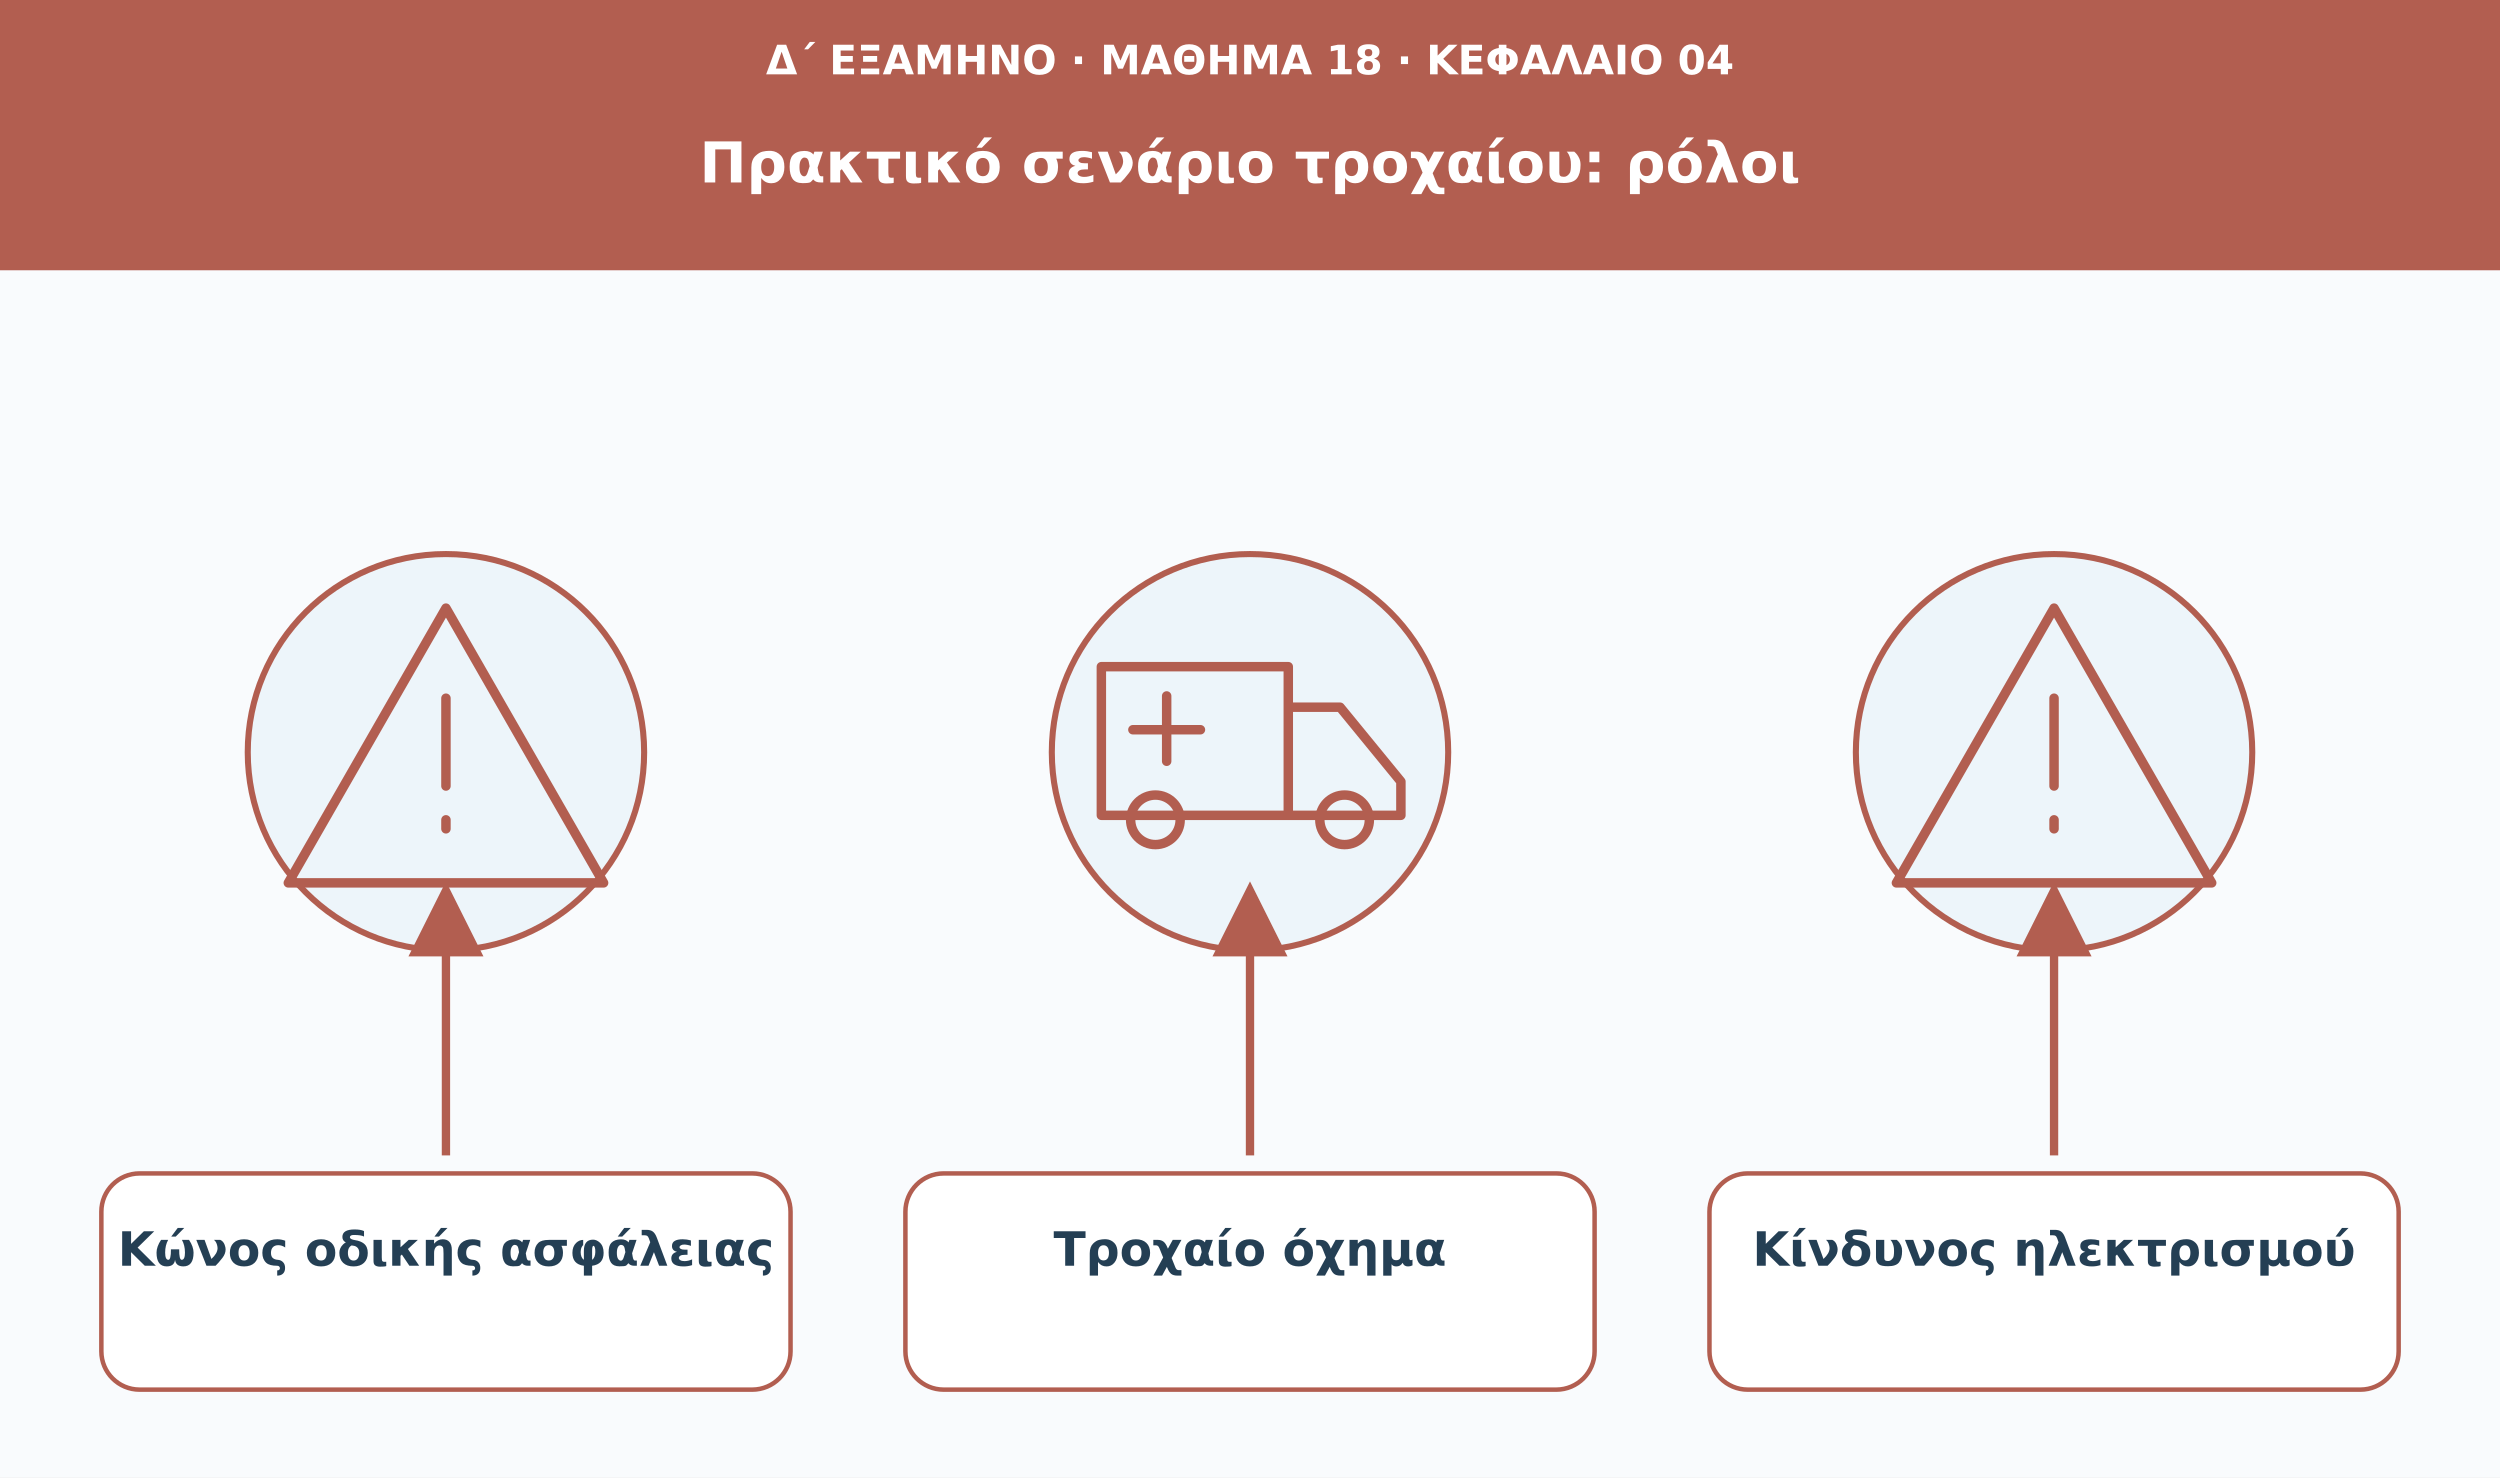
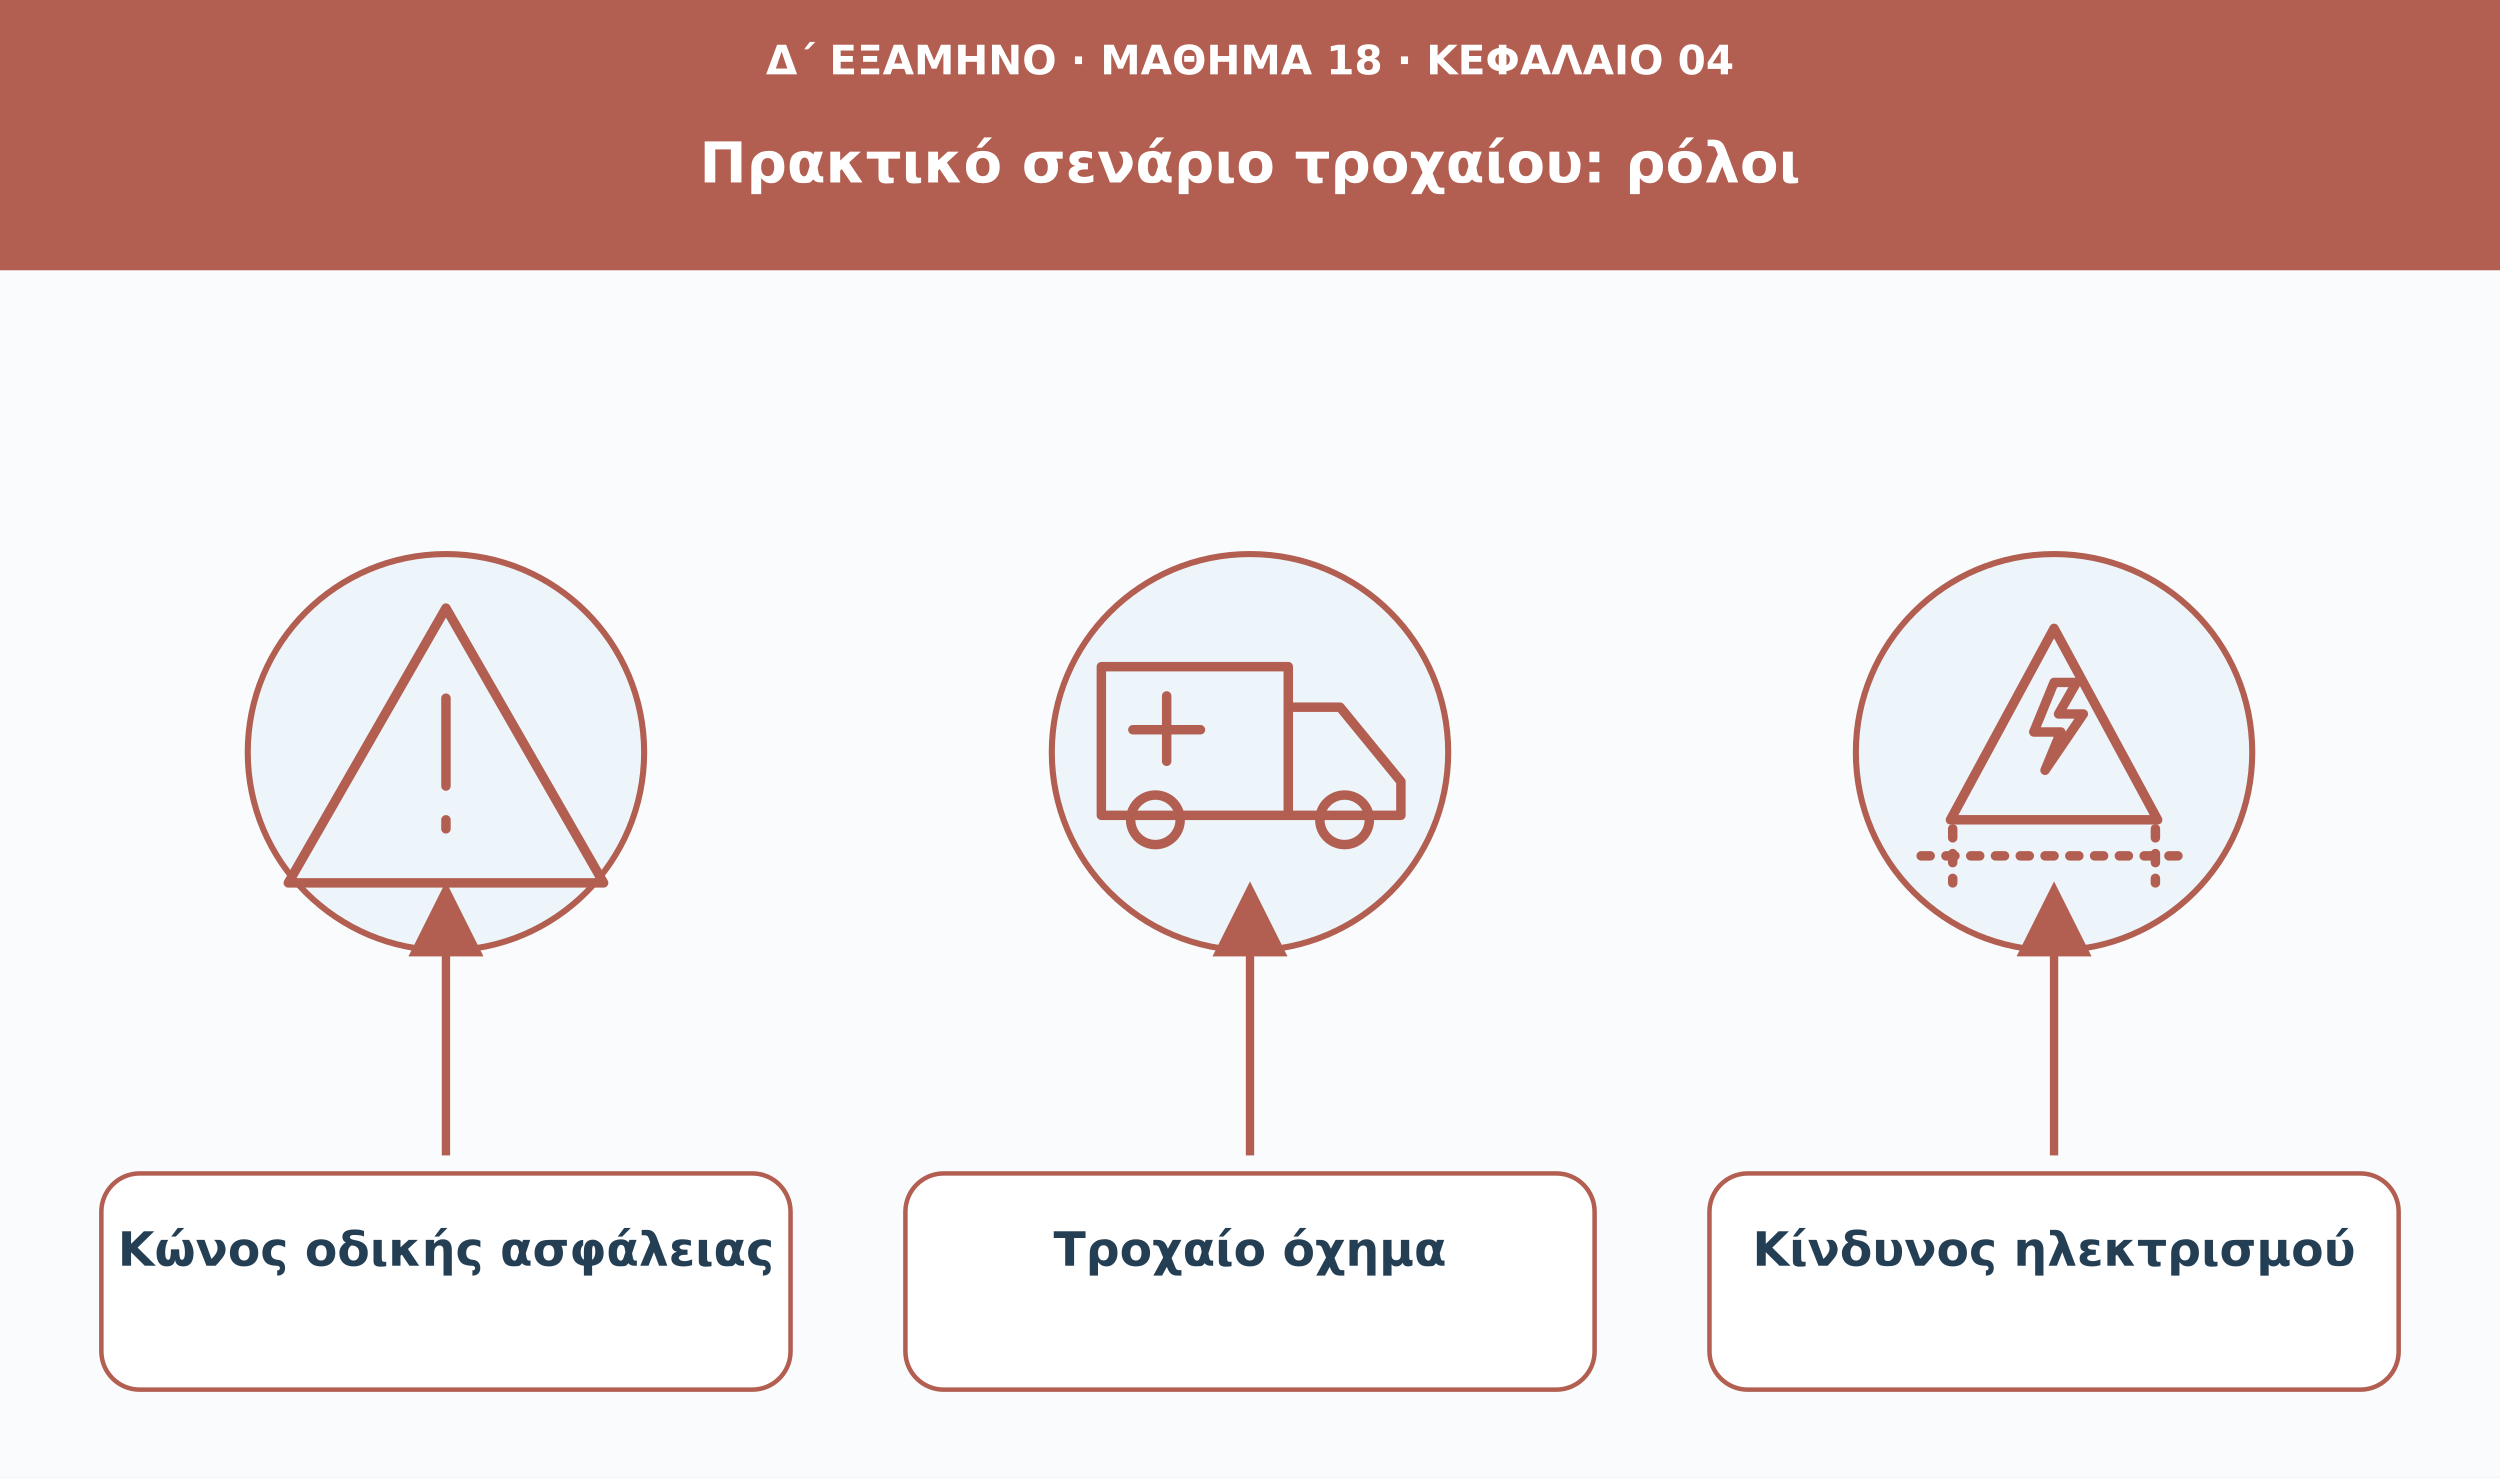
<svg xmlns="http://www.w3.org/2000/svg" viewBox="0 0 1110 656" role="img" aria-labelledby="t d">
  <defs>
    <marker id="arrow" viewBox="0 0 10 10" markerWidth="9" markerHeight="9" refX="8" refY="5" orient="auto">
      <path d="M0 0L10 5L0 10Z" fill="#b25e50" />
    </marker>
  </defs>
  <rect width="1110" height="656" fill="#f9fbfd" />
  <rect width="1110" height="120" fill="#b25e50" />
  <text x="555" y="33" font-family="DejaVu Sans,Arial,sans-serif" font-size="18" fill="#ffffff" font-weight="680" text-anchor="middle">Δ΄ ΕΞΑΜΗΝΟ · ΜΑΘΗΜΑ 18 · ΚΕΦΑΛΑΙΟ 04</text>
  <text x="555" y="81" font-family="DejaVu Sans,Arial,sans-serif" font-size="25" fill="#ffffff" font-weight="750" text-anchor="middle">Πρακτικό σενάριο τροχαίου: ρόλοι</text>
  <circle cx="198" cy="334" r="88" fill="#edf5fa" stroke="#b25e50" stroke-width="2.7" />
  <g transform="translate(198 334)" fill="none" stroke="#b25e50" stroke-width="4.2" stroke-linecap="round" stroke-linejoin="round">
    <path d="M0-64L70 58H-70Z" />
    <path d="M0-24v39m0 15v4" />
  </g>
  <path d="M198 513L198 398" stroke="#b25e50" stroke-width="3.7" marker-end="url(#arrow)" />
  <rect x="45" y="521" width="306" height="96" rx="17" fill="#fff" stroke="#b25e50" stroke-width="2" />
  <text x="198" y="562" font-family="DejaVu Sans,Arial,sans-serif" font-size="21" fill="#243f54" font-weight="700" text-anchor="middle">Κώνος οδικής ασφάλειας</text>
  <circle cx="555" cy="334" r="88" fill="#edf5fa" stroke="#b25e50" stroke-width="2.7" />
  <g transform="translate(555 334)" fill="none" stroke="#b25e50" stroke-width="4.2" stroke-linecap="round" stroke-linejoin="round">
    <path d="M-66-38h83v66h-83Zm83 18h23l27 33v15H17" />
    <circle cx="-42" cy="30" r="11" />
    <circle cx="42" cy="30" r="11" />
    <path d="M-37-25v29m-15-14h30" />
  </g>
  <path d="M555 513L555 398" stroke="#b25e50" stroke-width="3.7" marker-end="url(#arrow)" />
  <rect x="402" y="521" width="306" height="96" rx="17" fill="#fff" stroke="#b25e50" stroke-width="2" />
  <text x="555" y="562" font-family="DejaVu Sans,Arial,sans-serif" font-size="21" fill="#243f54" font-weight="700" text-anchor="middle">Τροχαίο όχημα</text>
  <circle cx="912" cy="334" r="88" fill="#edf5fa" stroke="#b25e50" stroke-width="2.7" />
  <g transform="translate(912 334)" fill="none" stroke="#b25e50" stroke-width="4.2" stroke-linecap="round" stroke-linejoin="round">
-     <path d="M0-64L70 58H-70Z" />
-     <path d="M0-24v39m0 15v4" />
+     <path d="M0-55L46 30H-46Z" />
+     <path d="M0-31l-9 22h12L-4 8 13-17H2l8-14Z" />
+     <path d="M-59 46h118M-45 34v24m90-24v24" stroke-dasharray="4 7" />
  </g>
  <path d="M912 513L912 398" stroke="#b25e50" stroke-width="3.7" marker-end="url(#arrow)" />
  <rect x="759" y="521" width="306" height="96" rx="17" fill="#fff" stroke="#b25e50" stroke-width="2" />
  <text x="912" y="562" font-family="DejaVu Sans,Arial,sans-serif" font-size="21" fill="#243f54" font-weight="700" text-anchor="middle">Κίνδυνος ηλεκτρισμού</text>
</svg>
